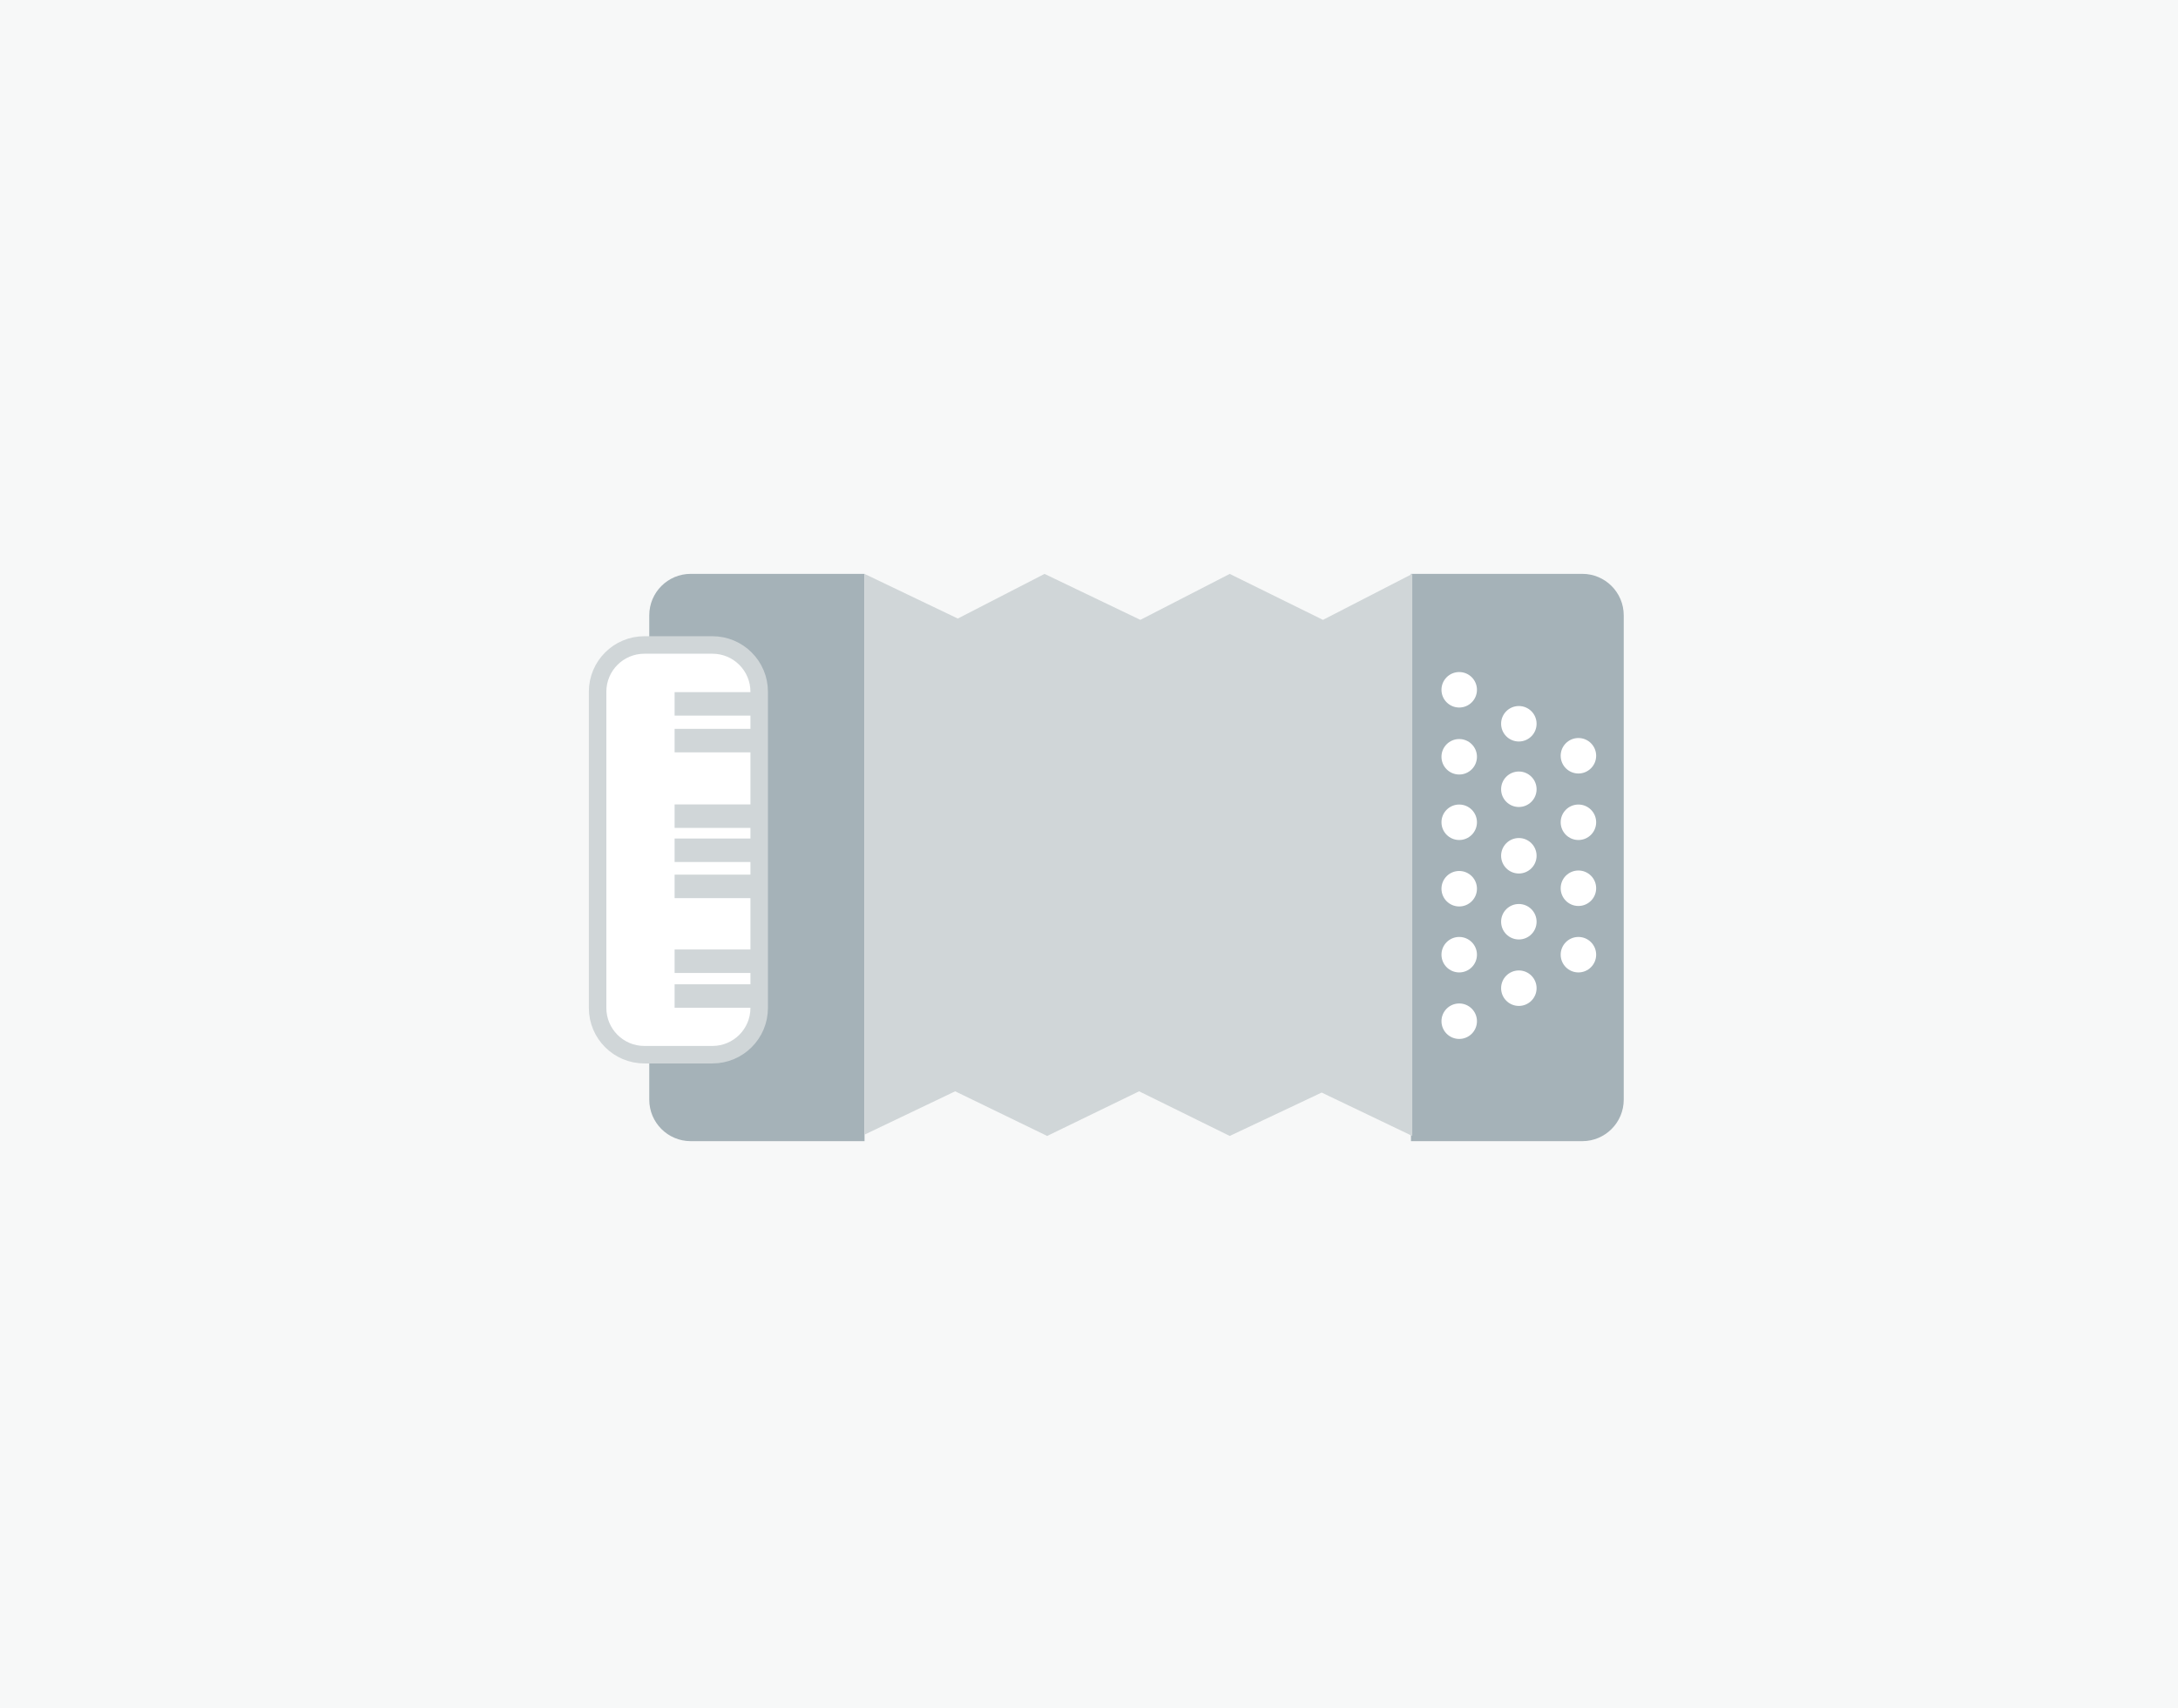
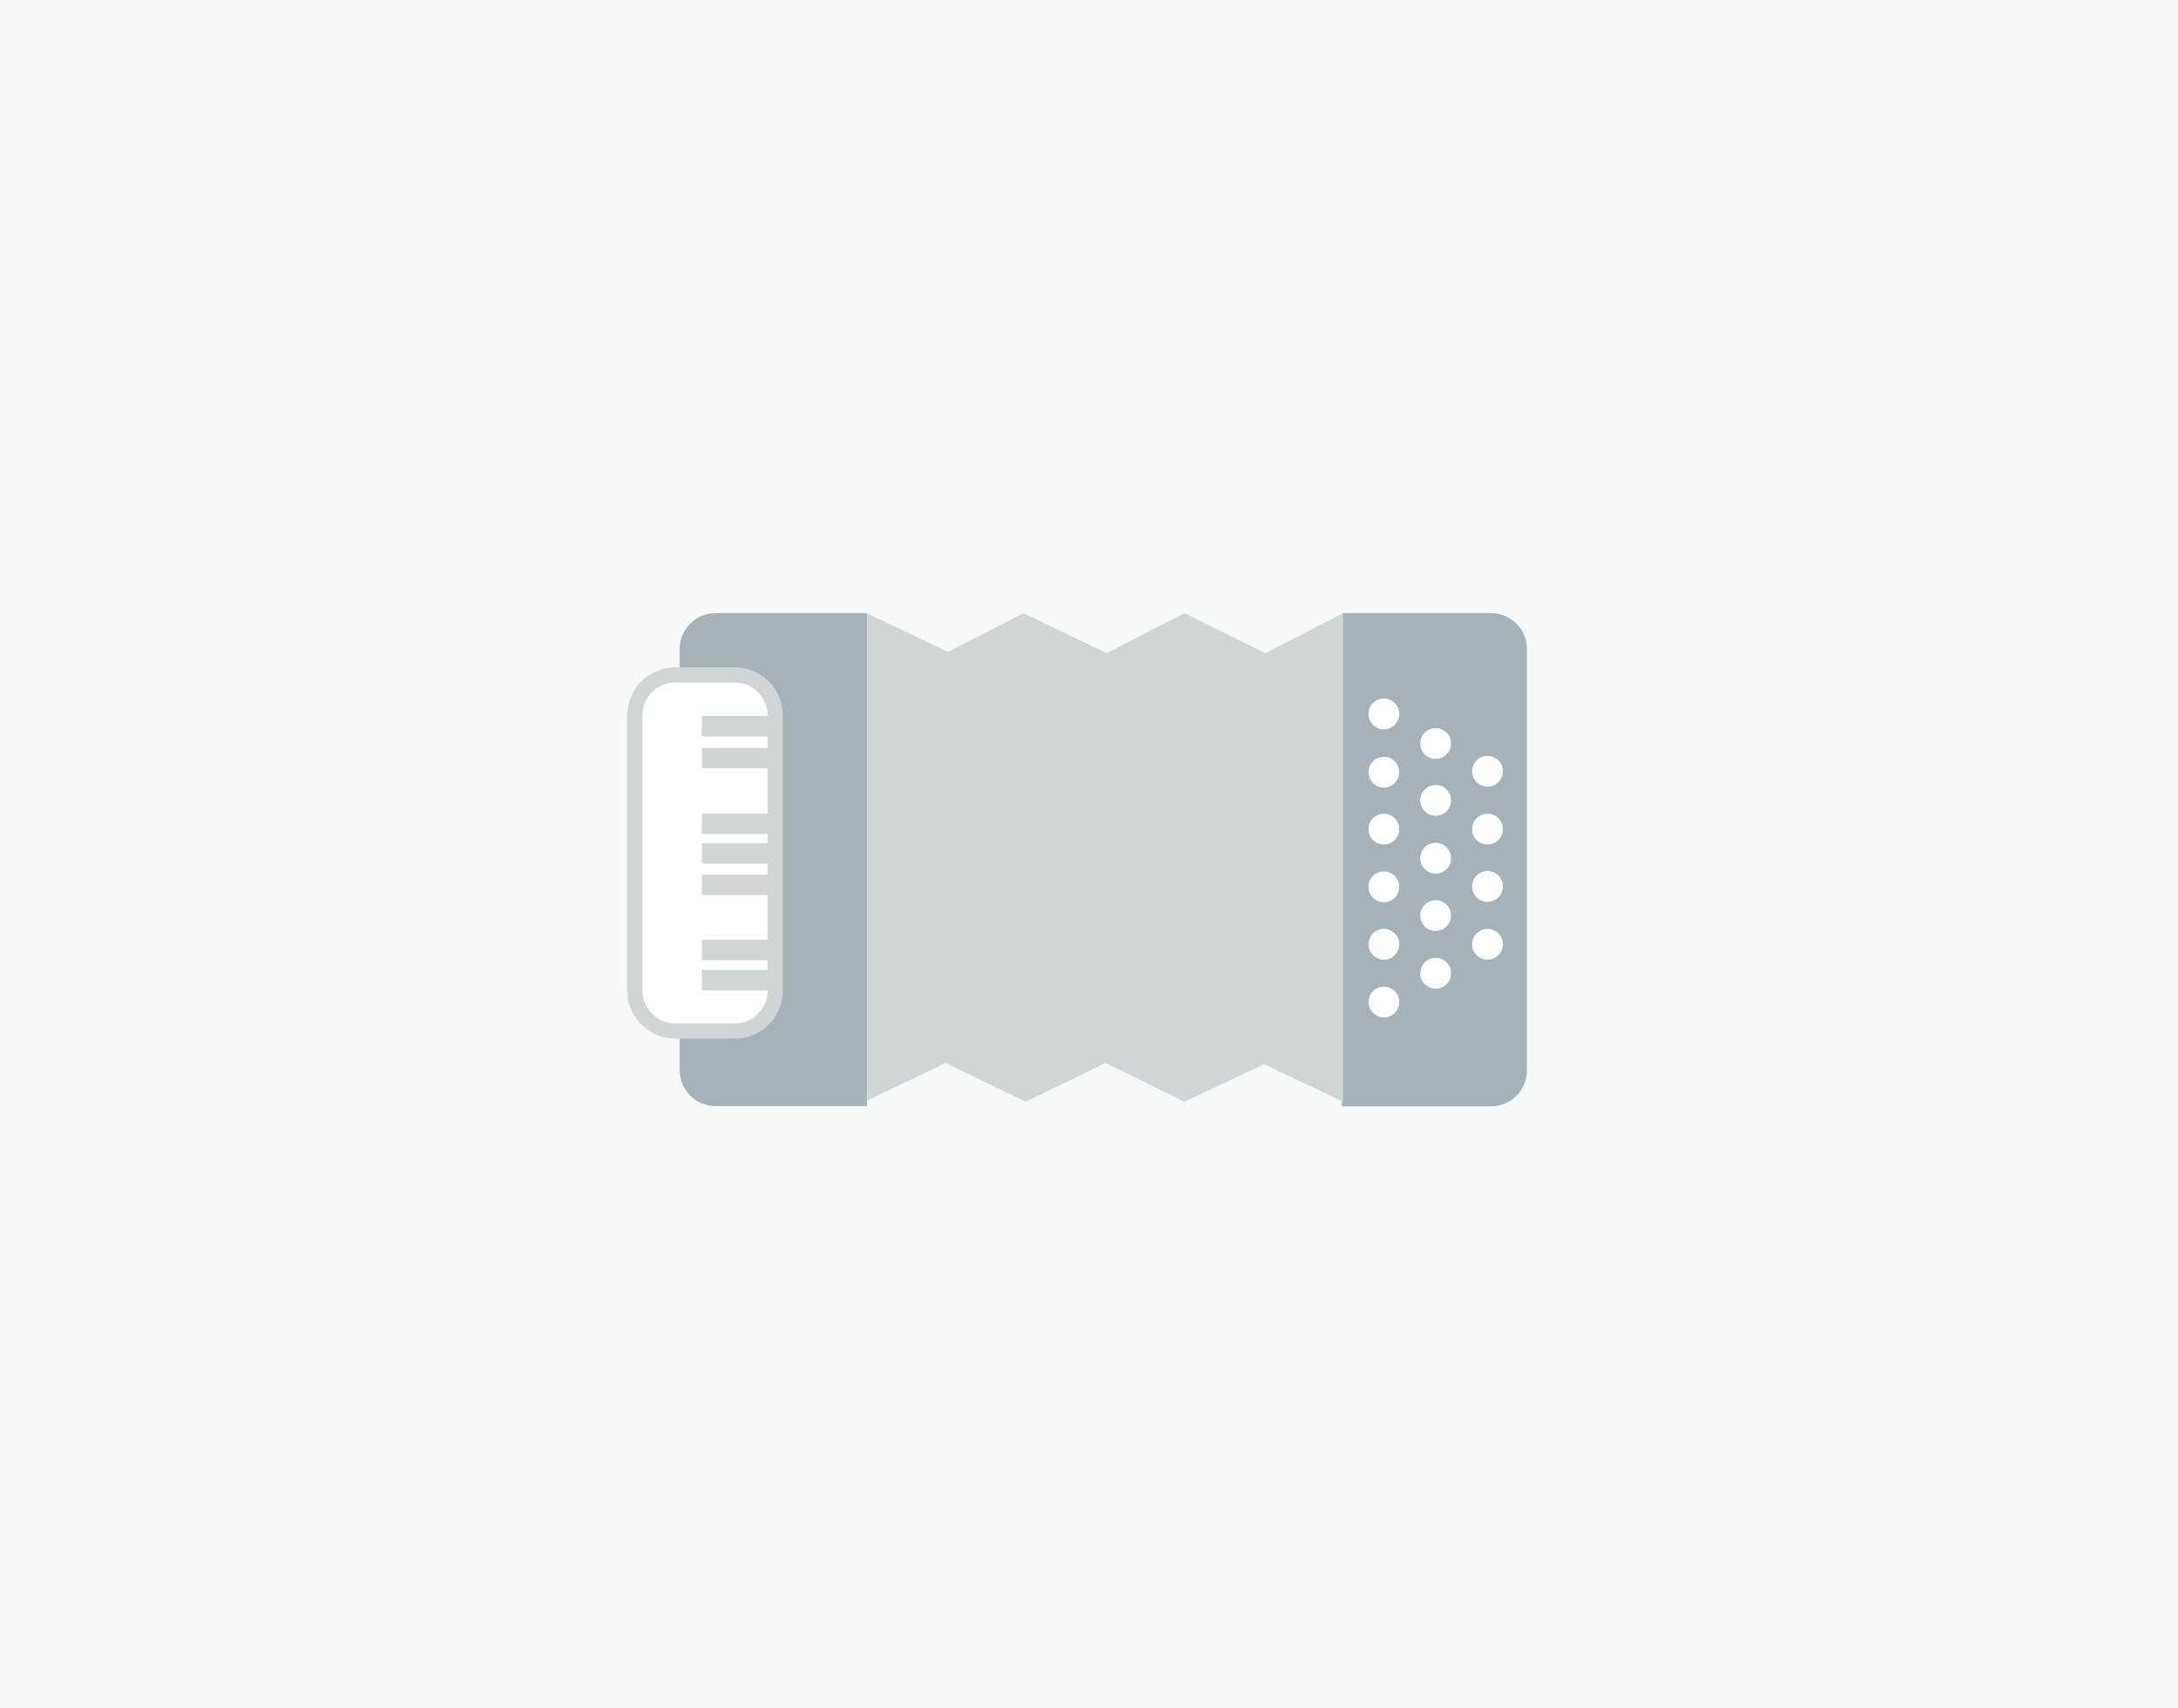
<svg xmlns="http://www.w3.org/2000/svg" id="Layer_2" data-name="Layer 2" viewBox="0 0 363.4 284.92">
  <defs>
-     <style>.cls-1{fill:#f7f8f8;}.cls-2{fill:#a5b2b8;}.cls-3{fill:#d0d6d8;}.cls-4,.cls-5{fill:#fff;}.cls-5{stroke:#d0d6d8;stroke-miterlimit:10;stroke-width:2.92px;}</style>
+     <style>.cls-1{fill:#f7f8f8;}.cls-2{fill:#a5b2b8;}.cls-3{fill:#d0d6d8;}.cls-4,.cls-5{fill:#fff;}.cls-5{stroke:#d0d6d8;stroke-miterlimit:10;stroke-width:2.54px;}</style>
  </defs>
-   <rect class="cls-1" x="-1.65" y="-2.31" width="367.86" height="288.77" />
-   <path class="cls-2" d="M144.25,95.77h-29a6.92,6.92,0,0,0-6.92,6.92v80.84a6.92,6.92,0,0,0,6.92,6.92h29Z" />
-   <path class="cls-2" d="M264,95.77H235.42v94.68H264a6.92,6.92,0,0,0,6.92-6.92V102.69A6.92,6.92,0,0,0,264,95.77Z" />
-   <polygon class="cls-3" points="144.25 95.78 144.25 189.36 159.37 182.13 174.72 189.58 190.06 182.13 205.18 189.58 220.52 182.34 235.64 189.58 235.64 95.78 220.74 103.45 205.18 95.78 190.27 103.45 174.28 95.78 159.81 103.23 144.25 95.78" />
-   <circle class="cls-4" cx="243.47" cy="115.12" r="2.96" />
-   <circle class="cls-4" cx="243.47" cy="126.3" r="2.96" />
-   <circle class="cls-4" cx="243.47" cy="137.23" r="2.96" />
-   <circle class="cls-4" cx="243.47" cy="148.32" r="2.96" />
-   <circle class="cls-4" cx="243.47" cy="159.33" r="2.96" />
-   <circle class="cls-4" cx="243.47" cy="170.43" r="2.96" />
-   <circle class="cls-4" cx="253.42" cy="120.79" r="2.96" />
-   <circle class="cls-4" cx="253.42" cy="131.72" r="2.96" />
-   <circle class="cls-4" cx="253.42" cy="142.82" r="2.96" />
-   <circle class="cls-4" cx="253.42" cy="153.83" r="2.96" />
-   <circle class="cls-4" cx="253.42" cy="164.92" r="2.96" />
-   <circle class="cls-4" cx="263.36" cy="126.13" r="2.96" />
-   <circle class="cls-4" cx="263.36" cy="137.23" r="2.96" />
-   <circle class="cls-4" cx="263.36" cy="148.24" r="2.96" />
-   <circle class="cls-4" cx="263.36" cy="159.33" r="2.96" />
-   <rect class="cls-5" x="99.71" y="107.64" width="26.96" height="68.38" rx="7.8" />
-   <rect class="cls-3" x="112.56" y="115.51" width="12.96" height="3.92" />
-   <rect class="cls-3" x="112.56" y="121.64" width="12.96" height="3.92" />
-   <rect class="cls-3" x="112.56" y="134.25" width="12.96" height="3.92" />
-   <rect class="cls-3" x="112.56" y="139.94" width="12.96" height="3.92" />
-   <rect class="cls-3" x="112.56" y="145.97" width="12.96" height="3.92" />
-   <rect class="cls-3" x="112.56" y="158.46" width="12.96" height="3.92" />
-   <rect class="cls-3" x="112.56" y="164.27" width="12.96" height="3.92" />
+   <rect class="cls-1" x="-2.43" y="-2.39" width="367.86" height="288.77" />
+   <path class="cls-2" d="M144.64,102.32H119.41a6,6,0,0,0-6,6v70.28a6,6,0,0,0,6,6h25.23Z" />
+   <path class="cls-2" d="M248.77,102.32H223.9v82.32h24.87a6,6,0,0,0,6-6V108.34A6,6,0,0,0,248.77,102.32Z" />
+   <polygon class="cls-3" points="144.64 102.34 144.64 183.69 157.79 177.4 171.12 183.88 184.46 177.4 197.6 183.88 210.94 177.59 224.09 183.88 224.09 102.34 211.13 109 197.6 102.34 184.65 109 170.74 102.34 158.17 108.81 144.64 102.34" />
+   <circle class="cls-4" cx="230.9" cy="119.15" r="2.57" />
+   <circle class="cls-4" cx="230.9" cy="128.87" r="2.57" />
+   <circle class="cls-4" cx="230.9" cy="138.37" r="2.57" />
+   <circle class="cls-4" cx="230.9" cy="148.01" r="2.57" />
+   <circle class="cls-4" cx="230.9" cy="157.59" r="2.57" />
+   <circle class="cls-4" cx="230.9" cy="167.23" r="2.57" />
+   <circle class="cls-4" cx="239.54" cy="124.08" r="2.57" />
+   <circle class="cls-4" cx="239.54" cy="133.58" r="2.57" />
+   <circle class="cls-4" cx="239.54" cy="143.23" r="2.57" />
+   <circle class="cls-4" cx="239.54" cy="152.8" r="2.57" />
+   <circle class="cls-4" cx="239.54" cy="162.44" r="2.57" />
+   <circle class="cls-4" cx="248.19" cy="128.72" r="2.57" />
+   <circle class="cls-4" cx="248.19" cy="138.37" r="2.57" />
+   <circle class="cls-4" cx="248.19" cy="147.94" r="2.57" />
+   <circle class="cls-4" cx="248.19" cy="157.59" r="2.57" />
+   <rect class="cls-5" x="105.92" y="112.64" width="23.43" height="59.44" rx="6.78" />
+   <rect class="cls-3" x="117.09" y="119.49" width="11.27" height="3.41" />
+   <rect class="cls-3" x="117.09" y="124.82" width="11.27" height="3.41" />
+   <rect class="cls-3" x="117.09" y="135.78" width="11.27" height="3.41" />
+   <rect class="cls-3" x="117.09" y="140.73" width="11.27" height="3.41" />
+   <rect class="cls-3" x="117.09" y="145.97" width="11.27" height="3.41" />
+   <rect class="cls-3" x="117.09" y="156.83" width="11.27" height="3.41" />
+   <rect class="cls-3" x="117.09" y="161.88" width="11.27" height="3.41" />
</svg>
